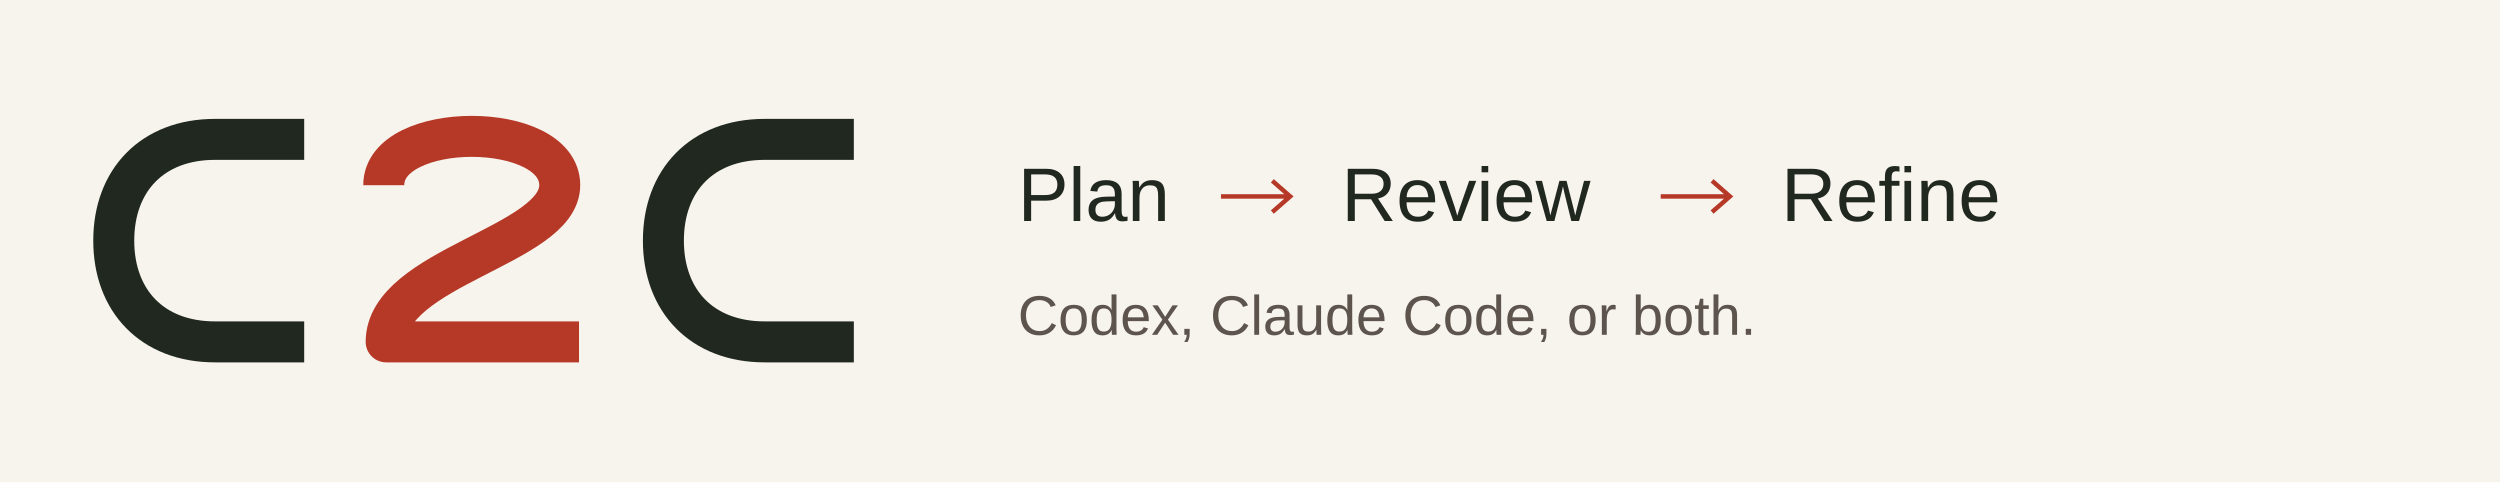
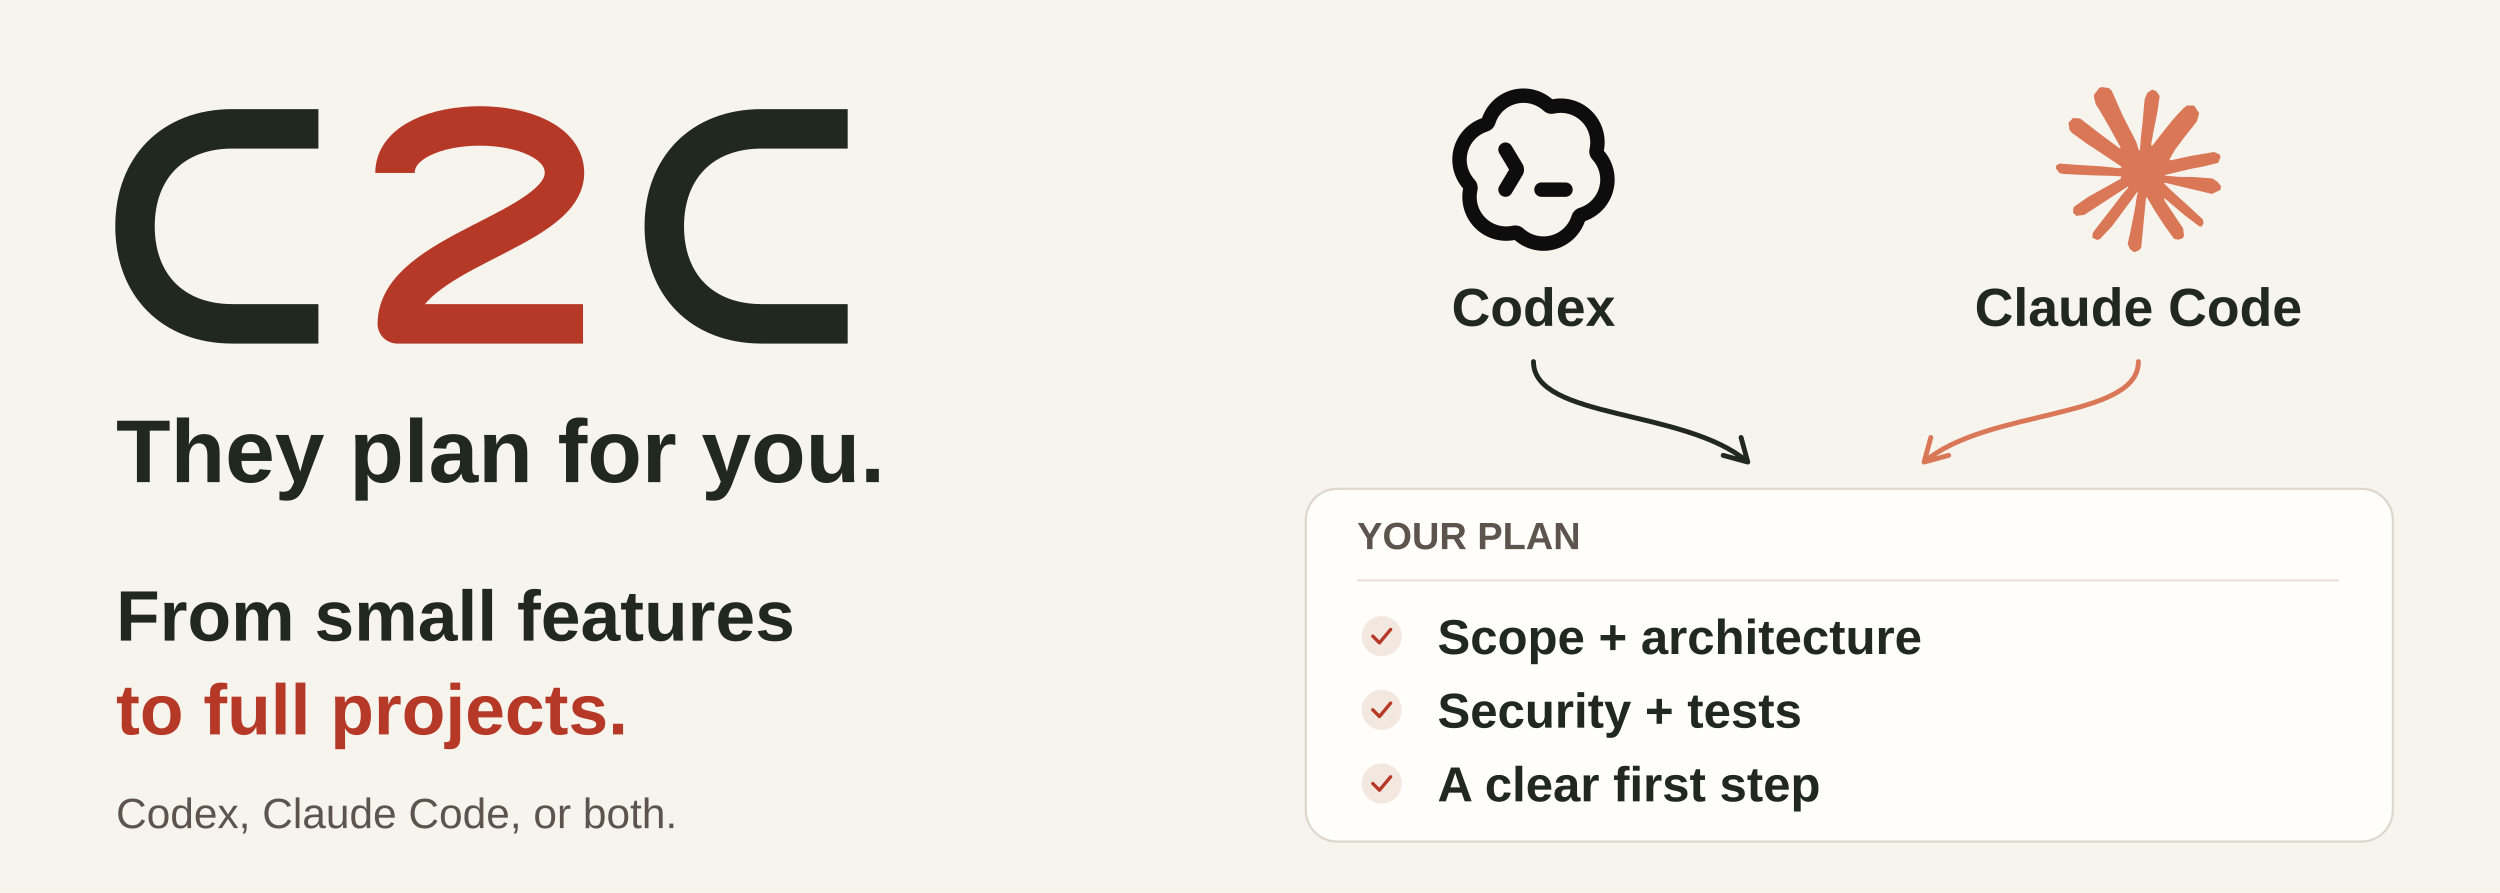
- <svg xmlns="http://www.w3.org/2000/svg" width="1120" height="216" viewBox="0 0 1120 216" role="img" aria-labelledby="title desc">
-   <rect width="1120" height="216" fill="#f7f4ed" />
-   <g transform="translate(38 43) scale(1.08)" fill="none" stroke-width="17" stroke-linejoin="round">
-     <path d="M91 18H54C28 18 12 35 12 60S28 102 54 102H91" stroke="#202820" />
-     <path d="M124 37C124 10 197 10 197 37C197 62 125 71 125 102H205" stroke="#b63827" />
-     <path d="M319 18H282C256 18 240 35 240 60S256 102 282 102H319" stroke="#202820" />
+ <svg xmlns="http://www.w3.org/2000/svg" width="1120" height="400" viewBox="0 0 1120 400" role="img" aria-labelledby="title desc">
+   <rect width="1120" height="400" fill="#f7f4ed" />
+   <g transform="translate(48 39) scale(1.04)">
+     <g transform="translate(0 0)" fill="none" stroke-width="17" stroke-linejoin="round">
+       <path d="M91 18H54C28 18 12 35 12 60S28 102 54 102H91" stroke="#202820" />
+       <path d="M124 37C124 10 197 10 197 37C197 62 125 71 125 102H205" stroke="#b63827" />
+       <path d="M319 18H282C256 18 240 35 240 60S256 102 282 102H319" stroke="#202820" />
+     </g>
  </g>
  <g font-family="Segoe UI, Arial, sans-serif" fill="#202820">
-     <text x="456" y="99" font-size="34">Plan</text>
-     <text x="601" y="99" font-size="34">Review</text>
-     <text x="798" y="99" font-size="34">Refine</text>
-     <g fill="none" stroke="#b63827" stroke-width="2">
-       <path d="M547 88H578M570 81L578 88L570 95" />
-       <path d="M744 88H775M767 81L775 88L767 95" />
+     <text x="52" y="216" font-size="40" font-weight="700">They plan for you.</text>
+     <text x="52" y="287" font-size="32" font-weight="700">From small features</text>
+     <text x="52" y="329" font-size="32" font-weight="700" fill="#b63827">to full projects.</text>
+     <text x="52" y="371" font-size="19" fill="#5d554d">Codex, Claude Code, or both.</text>
+     <svg x="644" y="33" width="86" height="86" viewBox="0 0 24 24">
+       <path d="M16 13.599C16.497 13.6 16.901 14.003 16.901 14.5C16.901 14.996 16.497 15.4 16 15.4H13.001C12.504 15.4 12.1 14.997 12.1 14.5C12.1 14.003 12.504 13.599 13.001 13.599H16Z" fill="#0D0D0D" />
+       <path d="M8.038 8.728C8.464 8.473 9.016 8.611 9.272 9.037L10.618 11.279C10.884 11.722 10.883 12.277 10.618 12.72L9.272 14.963C9.016 15.389 8.464 15.527 8.038 15.271C7.611 15.015 7.473 14.463 7.729 14.037L8.951 12L7.729 9.962C7.473 9.536 7.611 8.984 8.038 8.728Z" fill="#0D0D0D" />
+       <path fill-rule="evenodd" clip-rule="evenodd" d="M9.332 2.038C11.164 1.547 13.027 2.047 14.356 3.202C16.086 2.865 17.951 3.364 19.294 4.707C20.636 6.049 21.133 7.913 20.796 9.642C21.953 10.972 22.453 12.835 21.962 14.668C21.471 16.503 20.105 17.866 18.439 18.439C17.866 20.105 16.503 21.47 14.669 21.962C12.836 22.453 10.973 21.952 9.643 20.796C7.914 21.132 6.05 20.635 4.708 19.293C3.366 17.951 2.867 16.087 3.203 14.357C2.047 13.027 1.548 11.164 2.039 9.331C2.53 7.498 3.894 6.133 5.56 5.559C6.134 3.893 7.498 2.529 9.332 2.038ZM13.262 4.635C12.361 3.801 11.067 3.436 9.797 3.776C8.527 4.116 7.589 5.08 7.225 6.253C7.081 6.716 6.718 7.079 6.254 7.223C5.081 7.587 4.118 8.526 3.778 9.796C3.438 11.067 3.801 12.361 4.635 13.262C4.965 13.618 5.098 14.115 4.991 14.588C4.719 15.786 5.051 17.089 5.981 18.019C6.911 18.949 8.213 19.28 9.412 19.008L9.589 18.979C9.947 18.943 10.306 19.04 10.598 19.25L10.738 19.364L10.912 19.514C11.802 20.241 13.013 20.541 14.204 20.222C15.473 19.882 16.411 18.919 16.775 17.746C16.919 17.282 17.283 16.919 17.747 16.775L17.963 16.7C19.038 16.292 19.905 15.394 20.224 14.203C20.564 12.933 20.199 11.639 19.365 10.737C19.035 10.381 18.902 9.884 19.009 9.411L19.053 9.185C19.237 8.051 18.892 6.852 18.02 5.98C17.09 5.05 15.787 4.718 14.588 4.99C14.115 5.097 13.619 4.965 13.262 4.635Z" fill="#0D0D0D" />
+     </svg>
+     <svg x="921" y="39" width="74" height="74" viewBox="0 0 125 125">
+       <path d="M54.375 118.75L56.125 111L58.125 101L59.75 93L61.25 83.125L62.125 79.875L62 79.625L61.375 79.75L53.875 90L42.5 105.375L33.5 114.875L31.375 115.75L27.625 113.875L28 110.375L30.125 107.375L42.5 91.5L50 81.625L54.875 76L54.75 75.25H54.5L21.5 96.75L15.625 97.5L13 95.125L13.375 91.25L14.625 90L24.5 83.125L49.125 69.375L49.5 68.125L49.125 67.5H47.875L43.75 67.25L29.75 66.875L17.625 66.375L5.75 65.75L2.75 65.125L0 61.375L0.25 59.5L2.75 57.875L6.375 58.125L14.25 58.75L26.125 59.5L34.75 60L47.5 61.375H49.5L49.75 60.5L49.125 60L48.625 59.5L36.25 51.25L23 42.5L16 37.375L12.25 34.75L10.375 32.375L9.625 27.125L13 23.375L17.625 23.75L18.75 24L23.375 27.625L33.25 35.25L46.25 44.875L48.125 46.375L49 45.875V45.5L48.125 44.125L41.125 31.375L33.625 18.375L30.25 13L29.375 9.75C29.042 8.625 28.875 7.375 28.875 6L32.75 0.75L34.875 0L40.125 0.75L42.25 2.625L45.5 10L50.625 21.625L58.75 37.375L61.125 42.125L62.375 46.375L62.875 47.75H63.75V47L64.375 38L65.625 27.125L66.875 13.125L67.25 9.125L69.25 4.375L73.125 1.875L76.125 3.25L78.625 6.875L78.25 9.125L76.875 18.75L73.875 33.875L72 44.125H73.125L74.375 42.75L79.5 36L88.125 25.25L91.875 21L96.375 16.25L99.25 14H104.625L108.5 19.875L106.75 26L101.25 33L96.625 38.875L90 47.75L86 54.875L86.375 55.375H87.25L102.125 52.125L110.25 50.75L119.75 49.125L124.125 51.125L124.625 53.125L122.875 57.375L112.625 59.875L100.625 62.25L82.75 66.5L82.5 66.625L82.75 67L90.75 67.75L94.25 68H102.75L118.5 69.125L122.625 71.875L125 75.125L124.625 77.75L118.25 80.875L109.75 78.875L89.75 74.125L83 72.5H82V73L87.75 78.625L98.125 88L111.25 100.125L111.875 103.125L110.25 105.625L108.5 105.375L97 96.625L92.5 92.75L82.5 84.375H81.875V85.25L84.125 88.625L96.375 107L97 112.625L96.125 114.375L92.875 115.5L89.5 114.875L82.25 104.875L74.875 93.5L68.875 83.375L68.25 83.875L64.625 121.625L63 123.5L59.25 125L56.125 122.625L54.375 118.75Z" fill="#D97757" />
+     </svg>
+     <g text-anchor="middle" font-size="24" font-weight="700">
+       <text x="687" y="146">Codex</text>
+       <text x="958" y="146">Claude Code</text>
    </g>
-     <text x="456" y="150" font-size="25" fill="#5d554d">Codex, Claude Code, or both.</text>
+     <g fill="none" stroke-width="2.2" stroke-linecap="round" stroke-linejoin="round">
+       <path d="M687 162C687 188 755 183 783 207m-11-3 11 3-3-11" stroke="#202820" />
+       <path d="M958 162C958 188 890 183 862 207m3-11-3 11 11-3" stroke="#D97757" />
+     </g>
+     <rect x="585" y="219" width="487" height="158" rx="14" fill="#fffefa" stroke="#dcd8ce" />
+     <text x="608" y="246" font-size="17" font-weight="700" fill="#5d554d">YOUR PLAN</text>
+     <path d="M608 260H1048" fill="none" stroke="#e8e4da" />
+     <g font-size="22" font-weight="600">
+       <g transform="translate(619 285)">
+         <circle r="9" fill="#f3e8df" />
+         <path d="M-4 0l3 3 5-6" fill="none" stroke="#b63827" stroke-width="1.5" stroke-linecap="round" stroke-linejoin="round" />
+       </g>
+       <text x="644" y="293">Scope + architecture</text>
+       <g transform="translate(619 318)">
+         <circle r="9" fill="#f3e8df" />
+         <path d="M-4 0l3 3 5-6" fill="none" stroke="#b63827" stroke-width="1.5" stroke-linecap="round" stroke-linejoin="round" />
+       </g>
+       <text x="644" y="326">Security + tests</text>
+       <g transform="translate(619 351)">
+         <circle r="9" fill="#f3e8df" />
+         <path d="M-4 0l3 3 5-6" fill="none" stroke="#b63827" stroke-width="1.5" stroke-linecap="round" stroke-linejoin="round" />
+       </g>
+       <text x="644" y="359">A clear first step</text>
+     </g>
  </g>
</svg>
